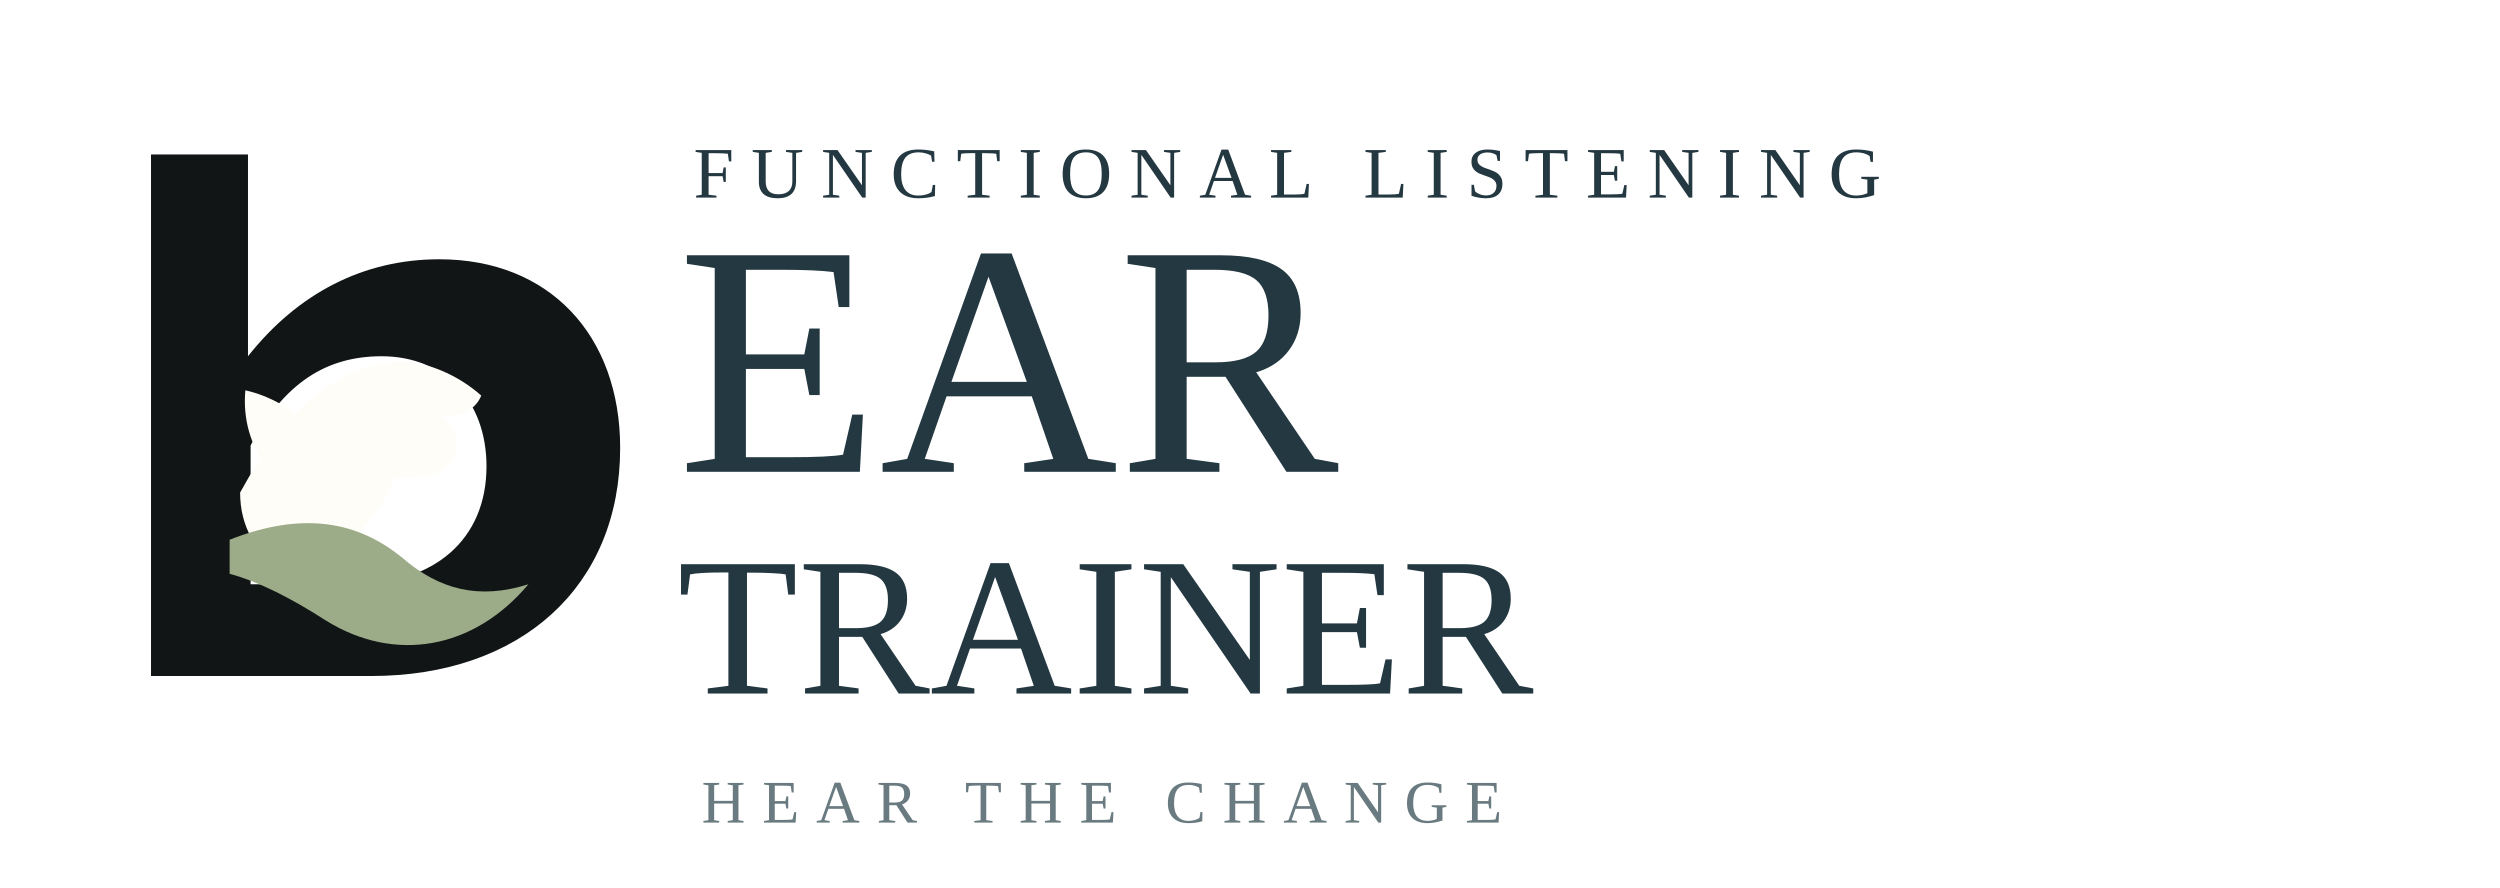
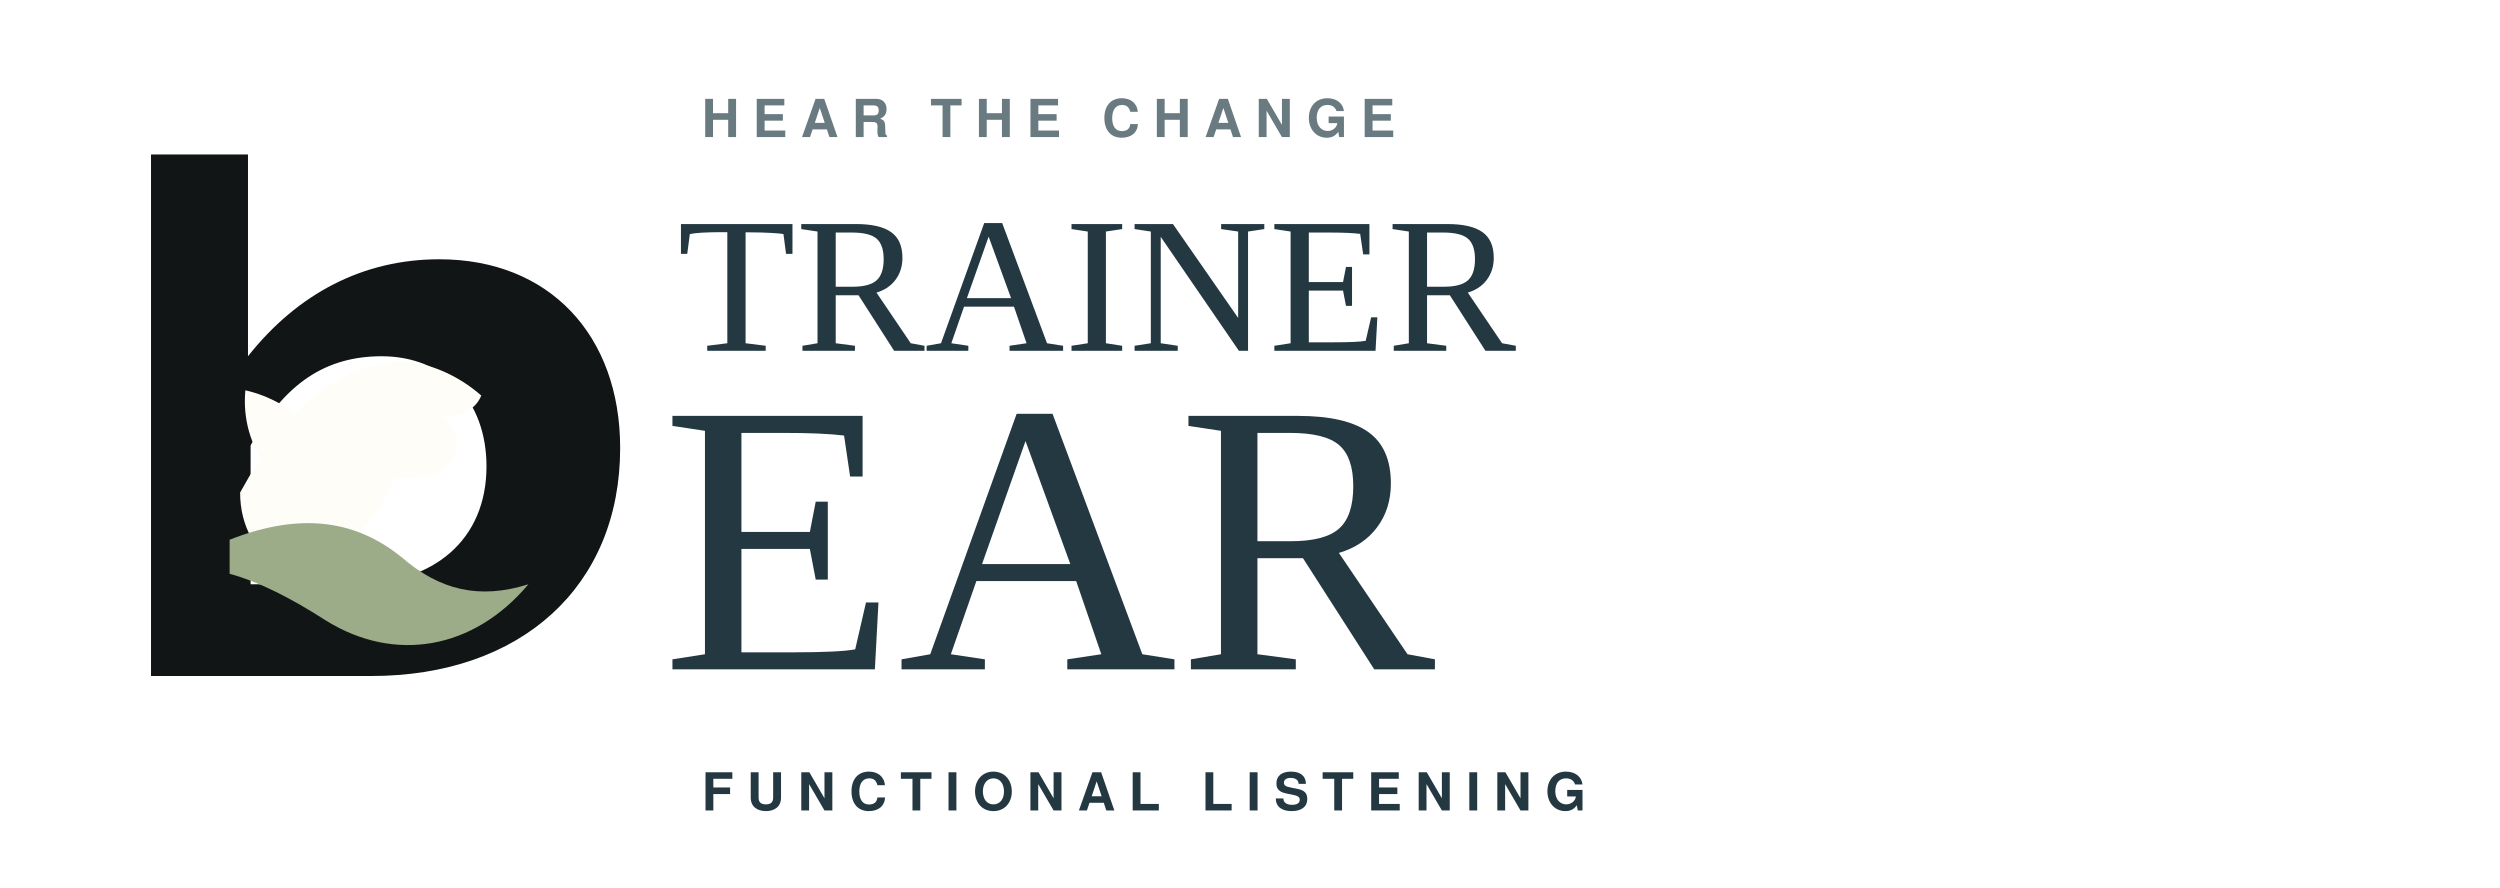
<svg xmlns="http://www.w3.org/2000/svg" viewBox="0 0 620 220" role="img" aria-label="Ear Trainer — Functional Listening">
  <g transform="translate(3 24) scale(.65)">
    <path fill="#111516" d="M53 22h37v77c19-24 44-37 73-37 42 0 69 29 69 72 0 53-38 87-95 87H53V22Zm38 111v53h39c31 0 51-17 51-45 0-25-16-42-40-42-21 0-37 10-50 34Z" />
    <path fill="#fffdf8" d="M87 151c17-31 35-48 61-50 10 0 22 5 31 13-2 5-7 8-15 8 6 5 7 11 4 17-4 6-12 7-22 6-7 19-22 31-43 36-10-7-16-17-16-30Z" />
    <path fill="#fffdf8" d="M97 141c-6-8-9-18-8-29 9 2 18 7 25 14l-17 15Z" />
    <path fill="#9cab88" d="M83 169c28-11 49-7 66 7 14 12 29 16 48 10-21 25-51 30-77 14-14-9-26-15-37-18v-13Z" />
  </g>
  <g fill="#243842" font-family="Bodoni 72, Didot, Iowan Old Style, Baskerville, serif" font-weight="400">
-     <text x="172" y="49" font-size="18" letter-spacing="4.3">FUNCTIONAL LISTENING</text>
-     <text x="168" y="117" font-size="82" textLength="255" lengthAdjust="spacingAndGlyphs">EAR</text>
-     <text x="168" y="172" font-size="49" textLength="255" lengthAdjust="spacingAndGlyphs">TRAINER</text>
-     <text x="174" y="204" fill="#697b80" font-size="15" letter-spacing="4.2">HEAR THE CHANGE</text>
+     <text x="174" y="34" fill="#697b80" font-family="Manrope, Avenir Next, Helvetica Neue, sans-serif" font-size="13" font-weight="600" letter-spacing="3.25">HEAR THE CHANGE</text>
+     <text x="168" y="87" font-size="48" textLength="255" lengthAdjust="spacingAndGlyphs">TRAINER</text>
+     <text x="164" y="166" font-size="96" textLength="270" lengthAdjust="spacingAndGlyphs">EAR</text>
+     <text x="174" y="201" font-family="Manrope, Avenir Next, Helvetica Neue, sans-serif" font-size="13" font-weight="600" letter-spacing="3.25">FUNCTIONAL LISTENING</text>
  </g>
</svg>
